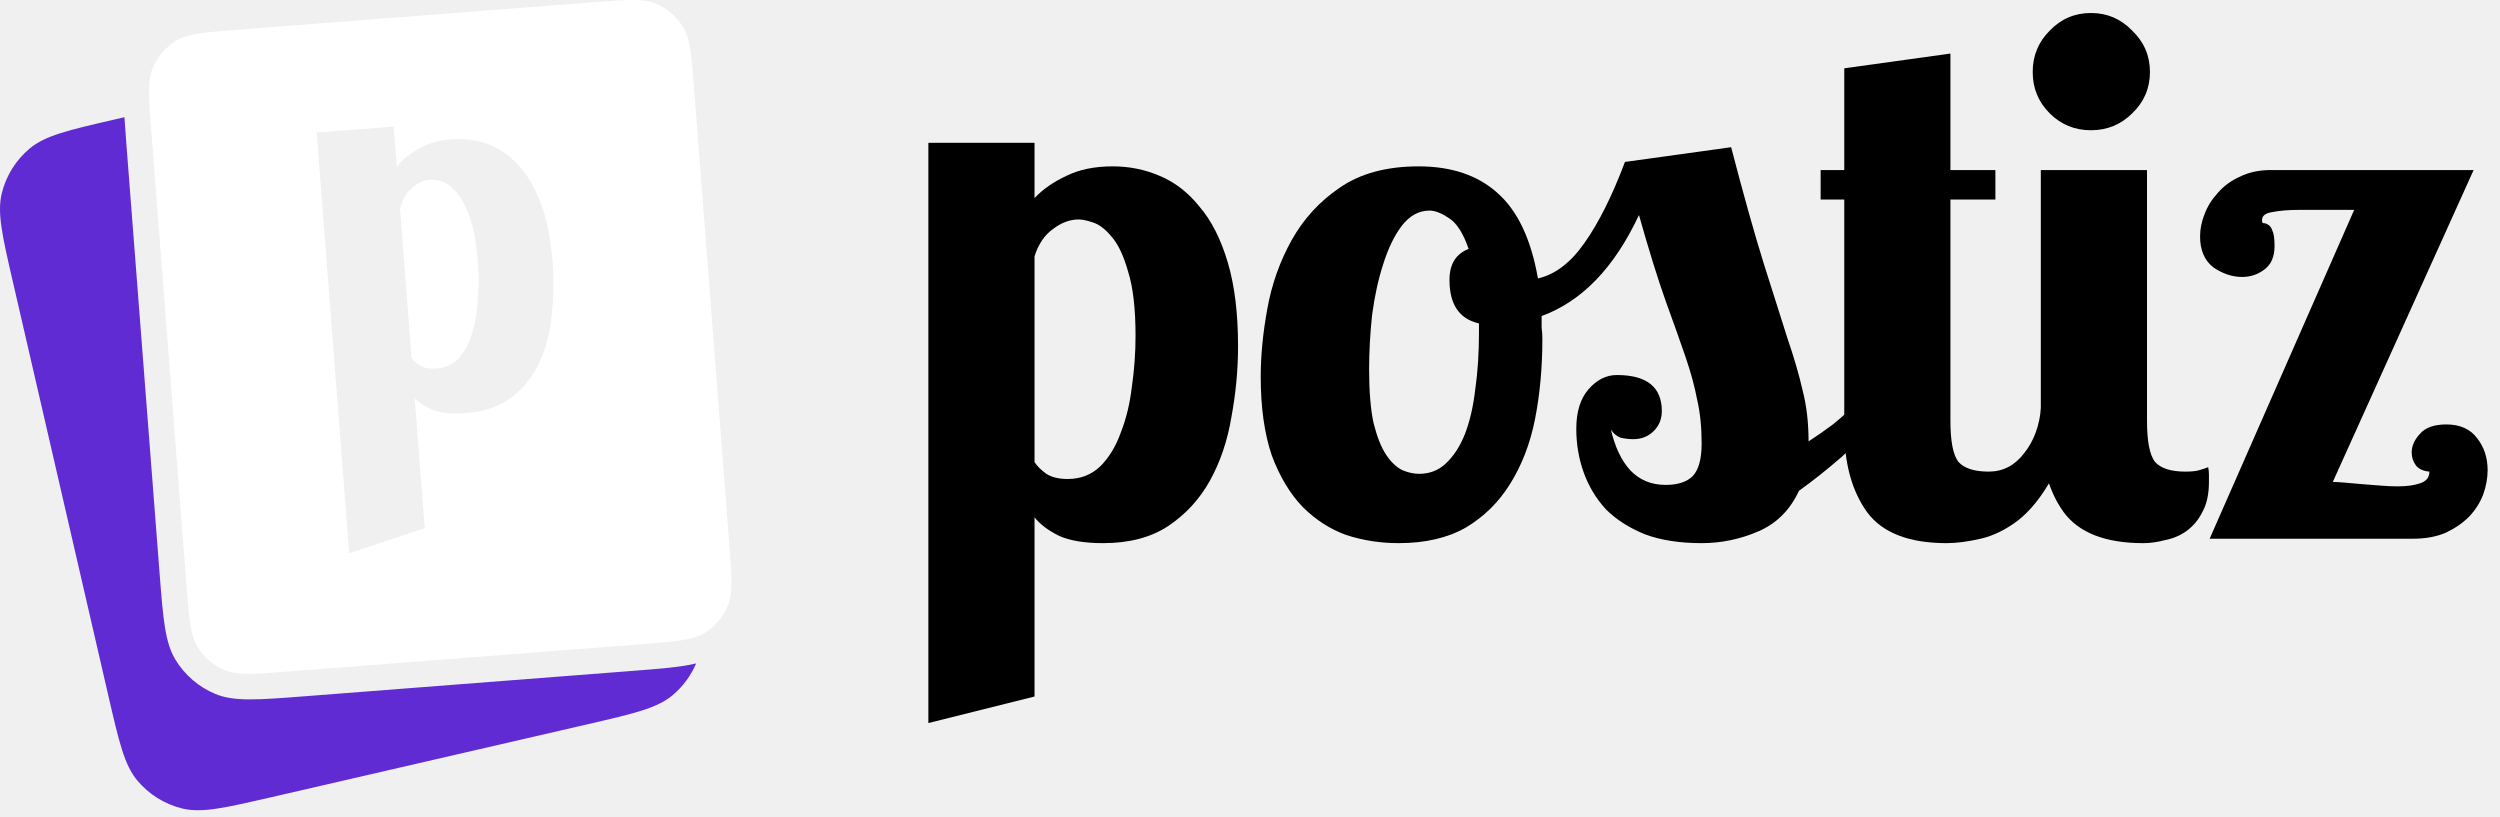
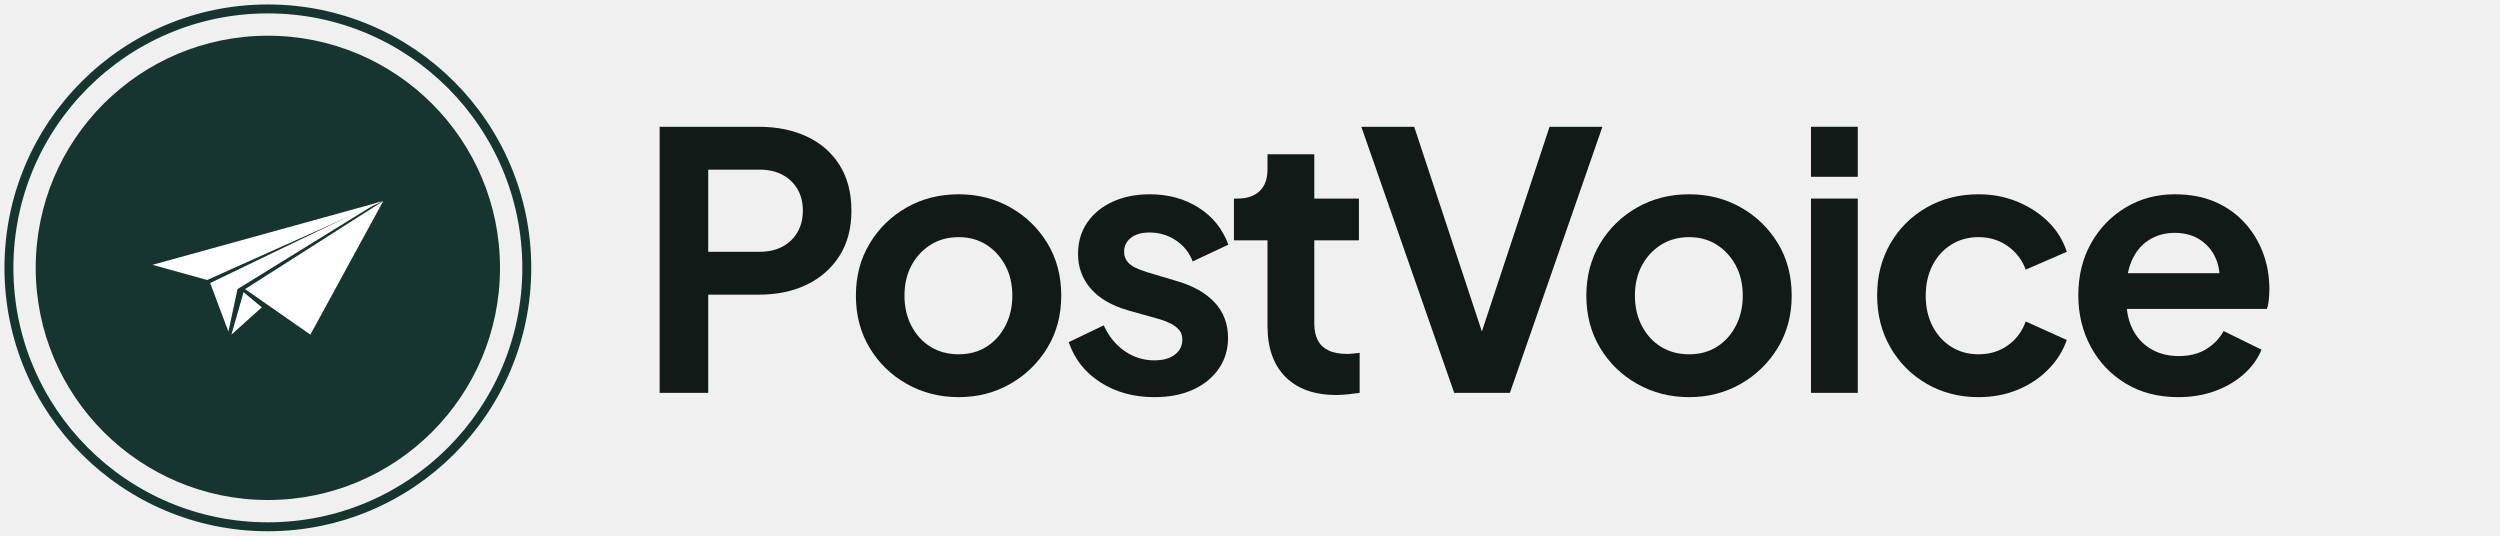
- <svg xmlns="http://www.w3.org/2000/svg" width="101" height="33" viewBox="0 0 101 33" fill="none">
-   <path d="M41.795 5.768V8.002C42.133 7.645 42.56 7.347 43.076 7.108C43.593 6.85 44.218 6.721 44.953 6.721C45.628 6.721 46.263 6.85 46.859 7.108C47.475 7.367 48.011 7.784 48.468 8.36C48.944 8.916 49.322 9.66 49.6 10.594C49.878 11.527 50.017 12.659 50.017 13.989C50.017 14.943 49.927 15.896 49.749 16.849C49.59 17.802 49.302 18.656 48.885 19.411C48.468 20.165 47.902 20.781 47.187 21.258C46.492 21.714 45.618 21.943 44.566 21.943C43.811 21.943 43.215 21.843 42.778 21.645C42.341 21.426 42.014 21.178 41.795 20.9V28.139L37.506 29.211V5.768H41.795ZM43.136 19.351C43.652 19.351 44.089 19.182 44.446 18.845C44.804 18.487 45.082 18.031 45.28 17.474C45.499 16.919 45.648 16.303 45.727 15.628C45.827 14.933 45.876 14.248 45.876 13.572C45.876 12.48 45.777 11.616 45.578 10.981C45.4 10.345 45.181 9.879 44.923 9.581C44.665 9.263 44.407 9.065 44.148 8.985C43.91 8.906 43.721 8.866 43.583 8.866C43.225 8.866 42.878 8.995 42.54 9.253C42.202 9.491 41.954 9.859 41.795 10.355V18.666C41.895 18.825 42.053 18.984 42.272 19.143C42.49 19.282 42.778 19.351 43.136 19.351Z" fill="currentColor" />
-   <path d="M69.938 5.947C70.434 7.853 70.871 9.412 71.248 10.623C71.626 11.815 71.944 12.818 72.202 13.632C72.48 14.446 72.688 15.161 72.827 15.777C72.986 16.392 73.066 17.077 73.066 17.832C73.403 17.613 73.731 17.385 74.049 17.147C74.366 16.889 74.634 16.65 74.853 16.432H76.104C75.568 17.246 75.002 17.921 74.406 18.457C73.81 18.974 73.234 19.431 72.678 19.828C72.321 20.602 71.775 21.148 71.04 21.466C70.305 21.784 69.541 21.943 68.746 21.943C67.853 21.943 67.088 21.823 66.453 21.585C65.817 21.327 65.291 20.989 64.874 20.572C64.477 20.136 64.179 19.639 63.98 19.083C63.782 18.527 63.682 17.941 63.682 17.326C63.682 16.65 63.841 16.124 64.159 15.747C64.497 15.35 64.884 15.151 65.321 15.151C66.532 15.151 67.138 15.638 67.138 16.611C67.138 16.928 67.028 17.197 66.81 17.415C66.592 17.633 66.314 17.743 65.976 17.743C65.817 17.743 65.648 17.723 65.47 17.683C65.311 17.623 65.182 17.514 65.082 17.355C65.241 18.05 65.499 18.596 65.857 18.994C66.234 19.391 66.711 19.59 67.287 19.59C67.783 19.59 68.15 19.47 68.389 19.232C68.627 18.974 68.746 18.537 68.746 17.921C68.746 17.266 68.687 16.68 68.568 16.164C68.468 15.628 68.309 15.042 68.091 14.406C67.873 13.771 67.604 13.016 67.287 12.143C66.969 11.249 66.612 10.097 66.214 8.687C65.221 10.812 63.911 12.172 62.282 12.768C62.282 12.927 62.282 13.086 62.282 13.245C62.302 13.384 62.312 13.533 62.312 13.691C62.312 14.843 62.213 15.926 62.014 16.938C61.816 17.931 61.478 18.805 61.002 19.56C60.545 20.294 59.949 20.88 59.214 21.317C58.48 21.734 57.576 21.943 56.504 21.943C55.769 21.943 55.064 21.834 54.389 21.615C53.733 21.377 53.148 20.999 52.631 20.483C52.115 19.947 51.698 19.252 51.38 18.398C51.082 17.524 50.933 16.462 50.933 15.211C50.933 14.357 51.023 13.443 51.201 12.47C51.38 11.477 51.708 10.554 52.184 9.7C52.661 8.846 53.306 8.141 54.121 7.585C54.955 7.009 56.017 6.721 57.308 6.721C58.638 6.721 59.701 7.079 60.495 7.794C61.309 8.508 61.855 9.66 62.133 11.249C62.828 11.09 63.454 10.614 64.01 9.819C64.586 9.005 65.132 7.913 65.648 6.542L69.938 5.947ZM57.338 19.143C57.755 19.143 58.112 19.004 58.41 18.726C58.728 18.428 58.986 18.031 59.184 17.534C59.383 17.018 59.522 16.412 59.602 15.717C59.701 15.022 59.75 14.267 59.75 13.453V13.066C58.956 12.887 58.559 12.301 58.559 11.309C58.559 10.673 58.817 10.256 59.333 10.057C59.115 9.422 58.847 9.005 58.529 8.806C58.231 8.608 57.973 8.508 57.755 8.508C57.318 8.508 56.941 8.717 56.623 9.134C56.325 9.531 56.077 10.047 55.878 10.683C55.679 11.299 55.531 11.984 55.431 12.738C55.352 13.493 55.312 14.218 55.312 14.913C55.312 15.806 55.372 16.531 55.491 17.087C55.63 17.643 55.799 18.07 55.997 18.368C56.196 18.666 56.414 18.875 56.653 18.994C56.891 19.093 57.119 19.143 57.338 19.143Z" fill="currentColor" />
-   <path d="M78.797 2.164V6.87H80.614V8.062H78.797V16.998C78.797 17.832 78.906 18.388 79.125 18.666C79.363 18.924 79.77 19.053 80.346 19.053C80.922 19.053 81.398 18.805 81.776 18.309C82.173 17.812 82.401 17.187 82.461 16.432H83.712C83.553 17.643 83.275 18.616 82.878 19.351C82.481 20.066 82.034 20.622 81.537 21.019C81.041 21.397 80.535 21.645 80.018 21.764C79.502 21.883 79.045 21.943 78.648 21.943C77.119 21.943 76.047 21.526 75.431 20.692C74.815 19.838 74.508 18.716 74.508 17.326V8.062H73.554V6.87H74.508V2.759L78.797 2.164Z" fill="currentColor" />
-   <path d="M82.121 2.908C82.121 2.253 82.35 1.697 82.806 1.24C83.263 0.764 83.819 0.525 84.475 0.525C85.13 0.525 85.686 0.764 86.143 1.24C86.619 1.697 86.858 2.253 86.858 2.908C86.858 3.564 86.619 4.12 86.143 4.577C85.686 5.033 85.13 5.262 84.475 5.262C83.819 5.262 83.263 5.033 82.806 4.577C82.35 4.12 82.121 3.564 82.121 2.908ZM86.739 6.87V16.998C86.739 17.832 86.848 18.388 87.066 18.666C87.304 18.924 87.712 19.053 88.287 19.053C88.546 19.053 88.734 19.033 88.853 18.994C88.992 18.954 89.112 18.914 89.211 18.875C89.231 18.974 89.241 19.073 89.241 19.172C89.241 19.272 89.241 19.371 89.241 19.47C89.241 19.967 89.151 20.374 88.972 20.692C88.814 21.009 88.595 21.267 88.317 21.466C88.059 21.645 87.771 21.764 87.453 21.823C87.156 21.903 86.868 21.943 86.59 21.943C85.06 21.943 83.988 21.526 83.373 20.692C82.757 19.838 82.449 18.716 82.449 17.326V6.87H86.739ZM98.147 19.053C97.909 19.033 97.73 18.954 97.611 18.815C97.492 18.656 97.432 18.477 97.432 18.279C97.432 18.021 97.541 17.772 97.76 17.534C97.978 17.276 98.336 17.147 98.832 17.147C99.388 17.147 99.805 17.335 100.083 17.713C100.361 18.07 100.5 18.497 100.5 18.994C100.5 19.311 100.441 19.639 100.322 19.977C100.202 20.294 100.014 20.592 99.756 20.87C99.498 21.128 99.18 21.347 98.802 21.526C98.425 21.684 97.988 21.764 97.492 21.764H89.27L95.109 8.479H92.904C92.468 8.479 92.1 8.508 91.802 8.568C91.524 8.608 91.385 8.717 91.385 8.896C91.385 8.975 91.405 9.015 91.445 9.015C91.504 9.015 91.564 9.035 91.624 9.074C91.703 9.114 91.763 9.194 91.802 9.313C91.862 9.432 91.892 9.64 91.892 9.938C91.892 10.375 91.753 10.693 91.475 10.892C91.216 11.09 90.919 11.189 90.581 11.189C90.184 11.189 89.797 11.06 89.419 10.802C89.062 10.524 88.883 10.107 88.883 9.551C88.883 9.253 88.943 8.955 89.062 8.657C89.181 8.34 89.36 8.052 89.598 7.794C89.836 7.516 90.134 7.297 90.492 7.138C90.849 6.96 91.266 6.87 91.743 6.87H99.934L94.245 19.47C94.364 19.47 94.533 19.48 94.751 19.5C94.97 19.52 95.198 19.54 95.436 19.56C95.695 19.579 95.943 19.599 96.181 19.619C96.439 19.639 96.668 19.649 96.866 19.649C97.224 19.649 97.522 19.609 97.76 19.53C98.018 19.45 98.147 19.292 98.147 19.053Z" fill="currentColor" />
-   <path d="M5.027 4.735C5.05 5.103 5.082 5.518 5.119 5.992L6.442 23.091C6.59 25.002 6.664 25.957 7.092 26.659C7.469 27.275 8.031 27.757 8.699 28.035C9.458 28.35 10.413 28.276 12.324 28.128L25.421 27.114C26.66 27.019 27.497 26.954 28.124 26.803C27.914 27.297 27.59 27.737 27.175 28.085C26.545 28.613 25.611 28.828 23.743 29.259L10.944 32.211C9.076 32.642 8.142 32.858 7.345 32.659C6.644 32.484 6.016 32.091 5.551 31.537C5.023 30.908 4.808 29.974 4.377 28.106L0.522 11.395C0.091 9.527 -0.124 8.593 0.075 7.796C0.25 7.094 0.642 6.466 1.196 6.002C1.826 5.474 2.759 5.258 4.627 4.828L5.027 4.735Z" fill="#612BD3" />
-   <path d="M18.56 14.447C18.32 14.712 18.012 14.859 17.638 14.888C17.379 14.908 17.166 14.873 17 14.785C16.832 14.682 16.708 14.576 16.627 14.466L16.162 8.44C16.249 8.071 16.408 7.79 16.64 7.599C16.87 7.393 17.115 7.279 17.374 7.259C17.475 7.252 17.614 7.27 17.791 7.314C17.983 7.357 18.181 7.487 18.386 7.703C18.59 7.904 18.775 8.23 18.94 8.681C19.119 9.131 19.24 9.752 19.301 10.544C19.339 11.033 19.341 11.533 19.308 12.042C19.289 12.537 19.215 12.991 19.088 13.407C18.975 13.821 18.799 14.168 18.56 14.447Z" fill="white" />
-   <path fill-rule="evenodd" clip-rule="evenodd" d="M6.107 5.222C6.006 3.918 5.956 3.265 6.171 2.747C6.36 2.292 6.689 1.908 7.11 1.651C7.589 1.358 8.241 1.308 9.546 1.207L24.02 0.087C25.325 -0.014 25.977 -0.065 26.495 0.151C26.951 0.34 27.335 0.669 27.592 1.09C27.884 1.568 27.935 2.221 28.036 3.525L29.465 22.001C29.567 23.305 29.617 23.957 29.402 24.475C29.212 24.931 28.884 25.315 28.462 25.572C27.984 25.864 27.332 25.915 26.027 26.016L11.552 27.136C10.248 27.237 9.595 27.288 9.078 27.072C8.622 26.883 8.238 26.554 7.981 26.133C7.688 25.654 7.638 25.002 7.537 23.698L6.107 5.222ZM16.03 6.733L15.904 5.113L12.794 5.354L14.108 22.353L17.159 21.335L16.753 16.086C16.927 16.276 17.178 16.437 17.507 16.571C17.835 16.691 18.273 16.729 18.82 16.687C19.583 16.628 20.204 16.413 20.682 16.043C21.174 15.657 21.55 15.179 21.81 14.609C22.07 14.038 22.231 13.403 22.293 12.703C22.369 12.001 22.38 11.305 22.327 10.614C22.252 9.649 22.088 8.836 21.834 8.175C21.58 7.514 21.265 6.995 20.888 6.618C20.525 6.226 20.112 5.954 19.651 5.801C19.205 5.648 18.737 5.59 18.247 5.627C17.715 5.669 17.268 5.797 16.908 6.013C16.547 6.215 16.254 6.455 16.03 6.733Z" fill="white" />
+ <svg xmlns="http://www.w3.org/2000/svg" viewBox="0 0 560 120">
+   <circle cx="60" cy="60" r="58" fill="none" stroke="#16352E" stroke-width="2" />
+   <circle cx="60" cy="60" r="52" fill="#16352E" />
+   <g fill="#FFFFFF" transform="translate(26 26) scale(.68)">
+     <polygon points="88,28 12,49 30,54" />
+     <polygon points="31,55 87,28 40,57 37,71" />
+     <polygon points="42,58 48,63 38,72" />
+     <polygon points="42.5,57 88,28 64,72" />
+   </g>
+   <path fill="#121A17" transform="translate(142 88) scale(0.08 -0.08)" d="M72 0L72 745L350 745Q426 745 484.5 717.5Q543 690 576 637.5Q609 585 609 510Q609 436 575.5 383.5Q542 331 484 303Q426 275 350 275L208 275L208 0ZM208 395L352 395Q389 395 416 409.5Q443 424 458 450Q473 476 473 510Q473 545 458 570.5Q443 596 416 610.5Q389 625 352 625L208 625Z" />
+   <path fill="#121A17" transform="translate(188.6 88) scale(0.08 -0.08)" d="M327 -12Q247 -12 181.5 25Q116 62 77.5 126Q39 190 39 272Q39 354 77.5 418Q116 482 181 519Q246 556 327 556Q407 556 472 519Q537 482 575.5 418.5Q614 355 614 272Q614 190 575 126Q536 62 471 25Q406 -12 327 -12ZM327 108Q371 108 404.5 129Q438 150 457.5 187.5Q477 225 477 272Q477 320 457.5 356.5Q438 393 404.5 414.5Q371 436 327 436Q282 436 248 414.5Q214 393 194.5 356.5Q175 320 175 272Q175 225 194.5 187.5Q214 150 248 129Q282 108 327 108Z" />
+   <path fill="#121A17" transform="translate(237.16 88) scale(0.08 -0.08)" d="M268 -12Q181 -12 116.5 29.5Q52 71 28 142L126 189Q147 143 184.5 117Q222 91 268 91Q304 91 325 107Q346 123 346 149Q346 165 337.5 175.5Q329 186 314.5 193.5Q300 201 283 206L194 231Q125 251 89.5 292Q54 333 54 389Q54 439 79.5 476.5Q105 514 150.5 535Q196 556 255 556Q332 556 391 519Q450 482 475 415L375 368Q361 405 328 427Q295 449 254 449Q221 449 202 434Q183 419 183 395Q183 380 191 369Q199 358 213.5 351Q228 344 247 338L334 312Q401 292 437.5 252Q474 212 474 154Q474 105 448 67.5Q422 30 376 9Q330 -12 268 -12Z" />
+   <path fill="#121A17" transform="translate(274.64 88) scale(0.08 -0.08)" d="M309 -6Q217 -6 166.5 44.5Q116 95 116 187L116 427L22 427L22 544L32 544Q72 544 94 565Q116 586 116 626L116 668L247 668L247 544L372 544L372 427L247 427L247 194Q247 167 256.5 148Q266 129 286.5 119Q307 109 339 109Q346 109 355.5 110Q365 111 374 112L374 0Q360 -2 342 -4Q324 -6 309 -6Z" />
+   <path fill="#121A17" transform="translate(304.06 88) scale(0.08 -0.08)" d="M271 0L11 745L159 745L363 128L334 128L538 745L686 745L427 0Z" />
+   <path fill="#121A17" transform="translate(352.22 88) scale(0.08 -0.08)" d="M327 -12Q247 -12 181.5 25Q116 62 77.5 126Q39 190 39 272Q39 354 77.5 418Q116 482 181 519Q246 556 327 556Q407 556 472 519Q537 482 575.5 418.5Q614 355 614 272Q614 190 575 126Q536 62 471 25Q406 -12 327 -12ZM327 108Q371 108 404.5 129Q438 150 457.5 187.5Q477 225 477 272Q477 320 457.5 356.5Q438 393 404.5 414.5Q371 436 327 436Q282 436 248 414.5Q214 393 194.5 356.5Q175 320 175 272Q175 225 194.5 187.5Q214 150 248 129Q282 108 327 108Z" />
+   <path fill="#121A17" transform="translate(400.78 88) scale(0.08 -0.08)" d="M61 0L61 544L192 544L192 0ZM61 605L61 745L192 745L192 605Z" />
+   <path fill="#121A17" transform="translate(417.36 88) scale(0.08 -0.08)" d="M323 -12Q242 -12 177.5 25.5Q113 63 76 127.5Q39 192 39 273Q39 354 76 418Q113 482 177.5 519Q242 556 323 556Q381 556 431 535.5Q481 515 517.5 479.5Q554 444 570 395L455 345Q440 386 404.5 411Q369 436 323 436Q280 436 246.5 415Q213 394 194 357Q175 320 175 272Q175 224 194 187Q213 150 246.5 129Q280 108 323 108Q370 108 405 133Q440 158 455 200L570 148Q554 102 518 65.5Q482 29 432 8.5Q382 -12 323 -12Z" />
+   <path fill="#121A17" transform="translate(462.42 88) scale(0.08 -0.08)" d="M319 -12Q235 -12 172 26Q109 64 74 129Q39 194 39 273Q39 355 74.5 418.5Q110 482 171.5 519Q233 556 309 556Q373 556 421.5 535Q470 514 504 477Q538 440 556 392.5Q574 345 574 290Q574 276 572.5 261Q571 246 567 235L147 235L147 335L493 335L431 288Q440 334 426.5 370Q413 406 382.5 427Q352 448 309 448Q268 448 236 427.5Q204 407 187.5 367.5Q171 328 175 272Q171 222 188.5 183.5Q206 145 240.5 124Q275 103 320 103Q365 103 396.5 122Q428 141 446 173L552 121Q536 82 502 52Q468 22 421.5 5Q375 -12 319 -12Z" />
</svg>
